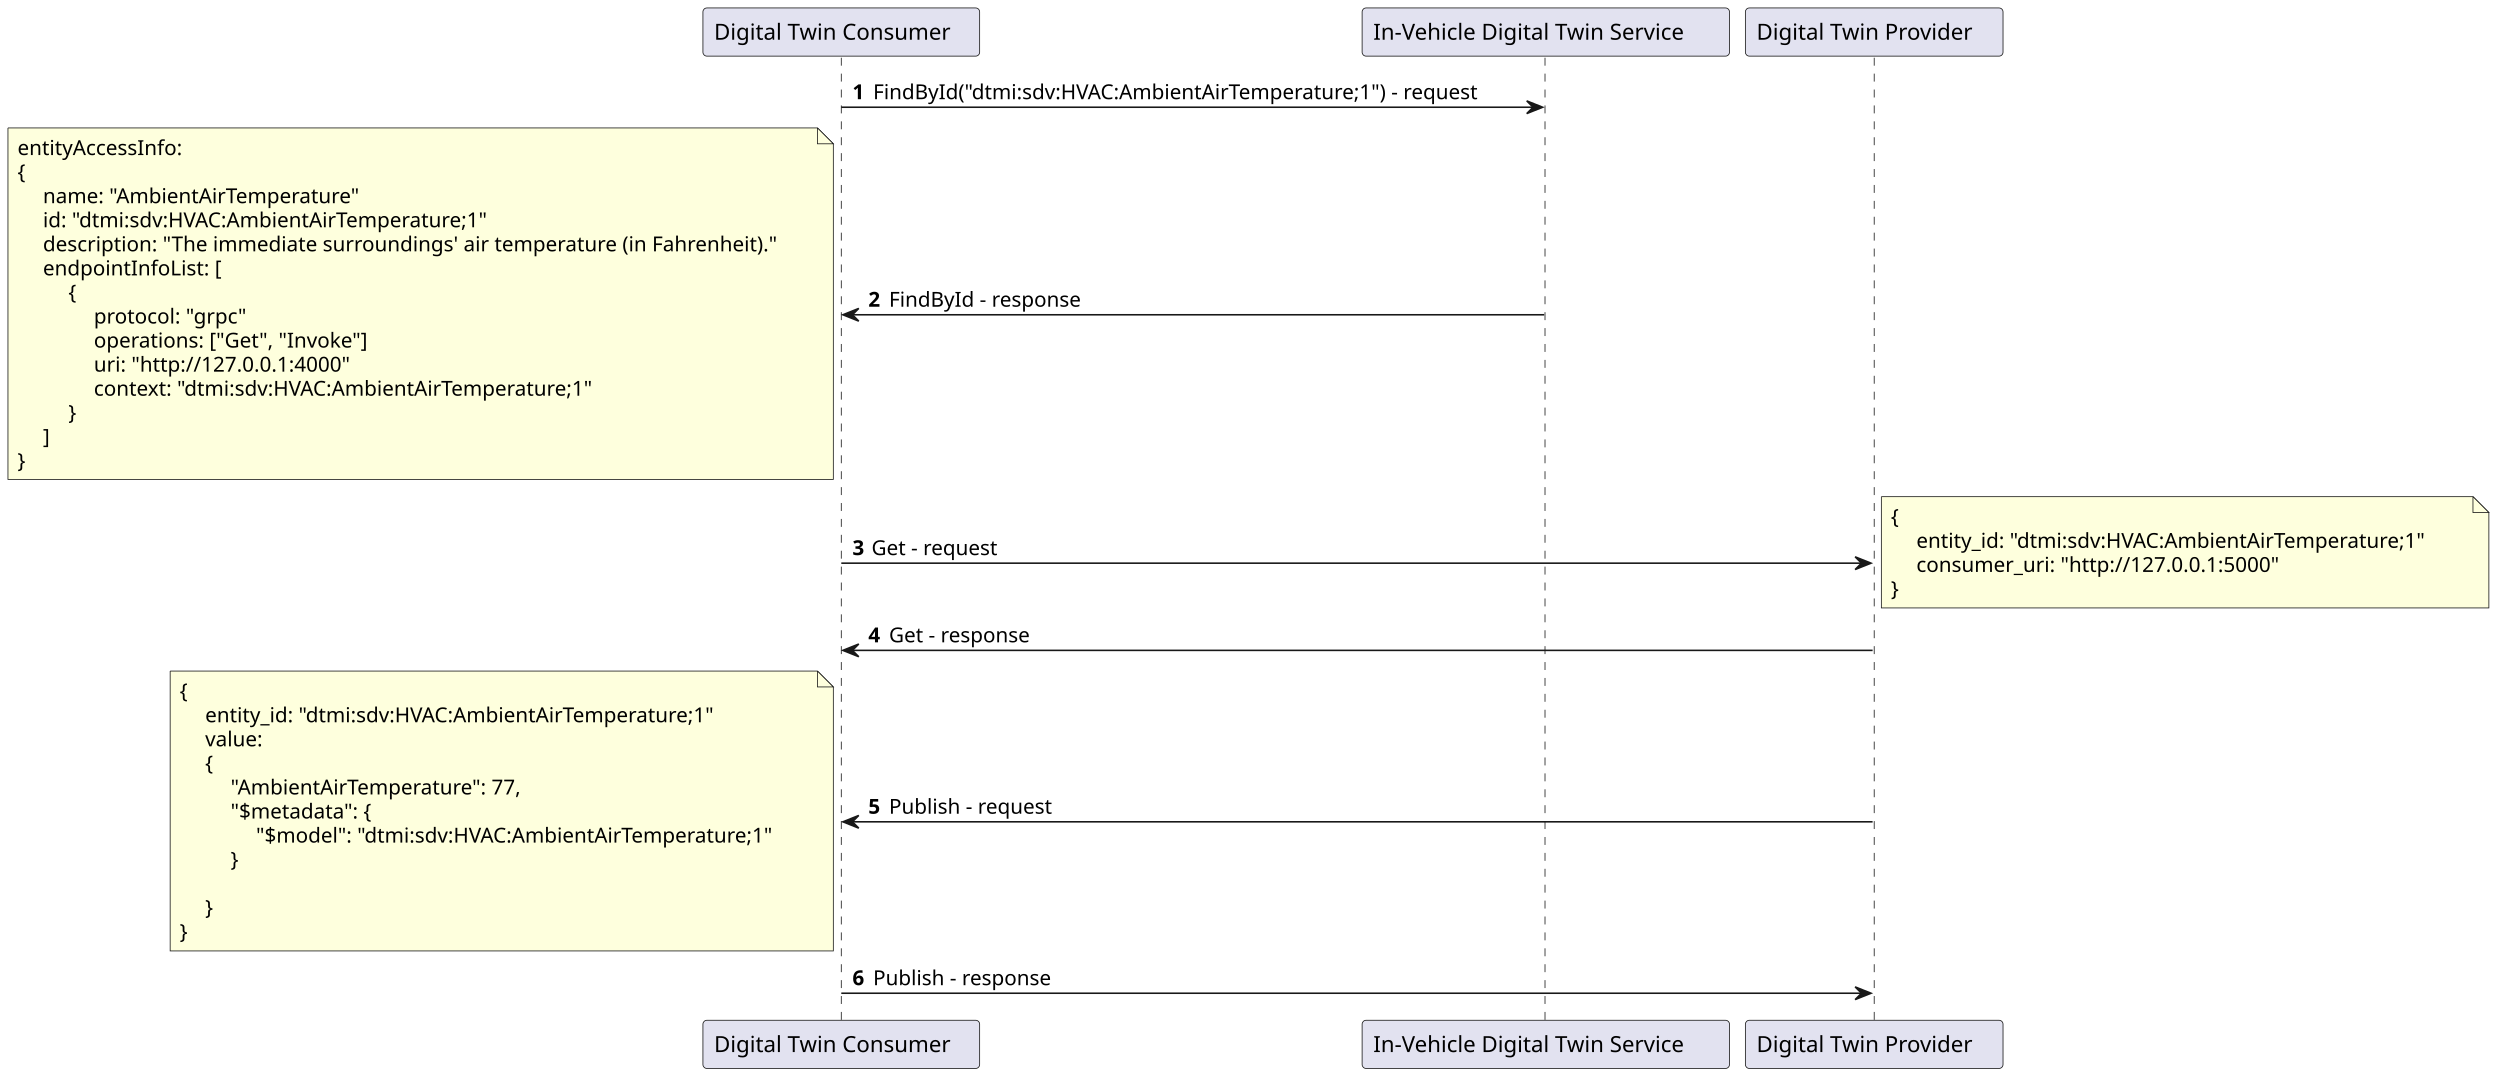
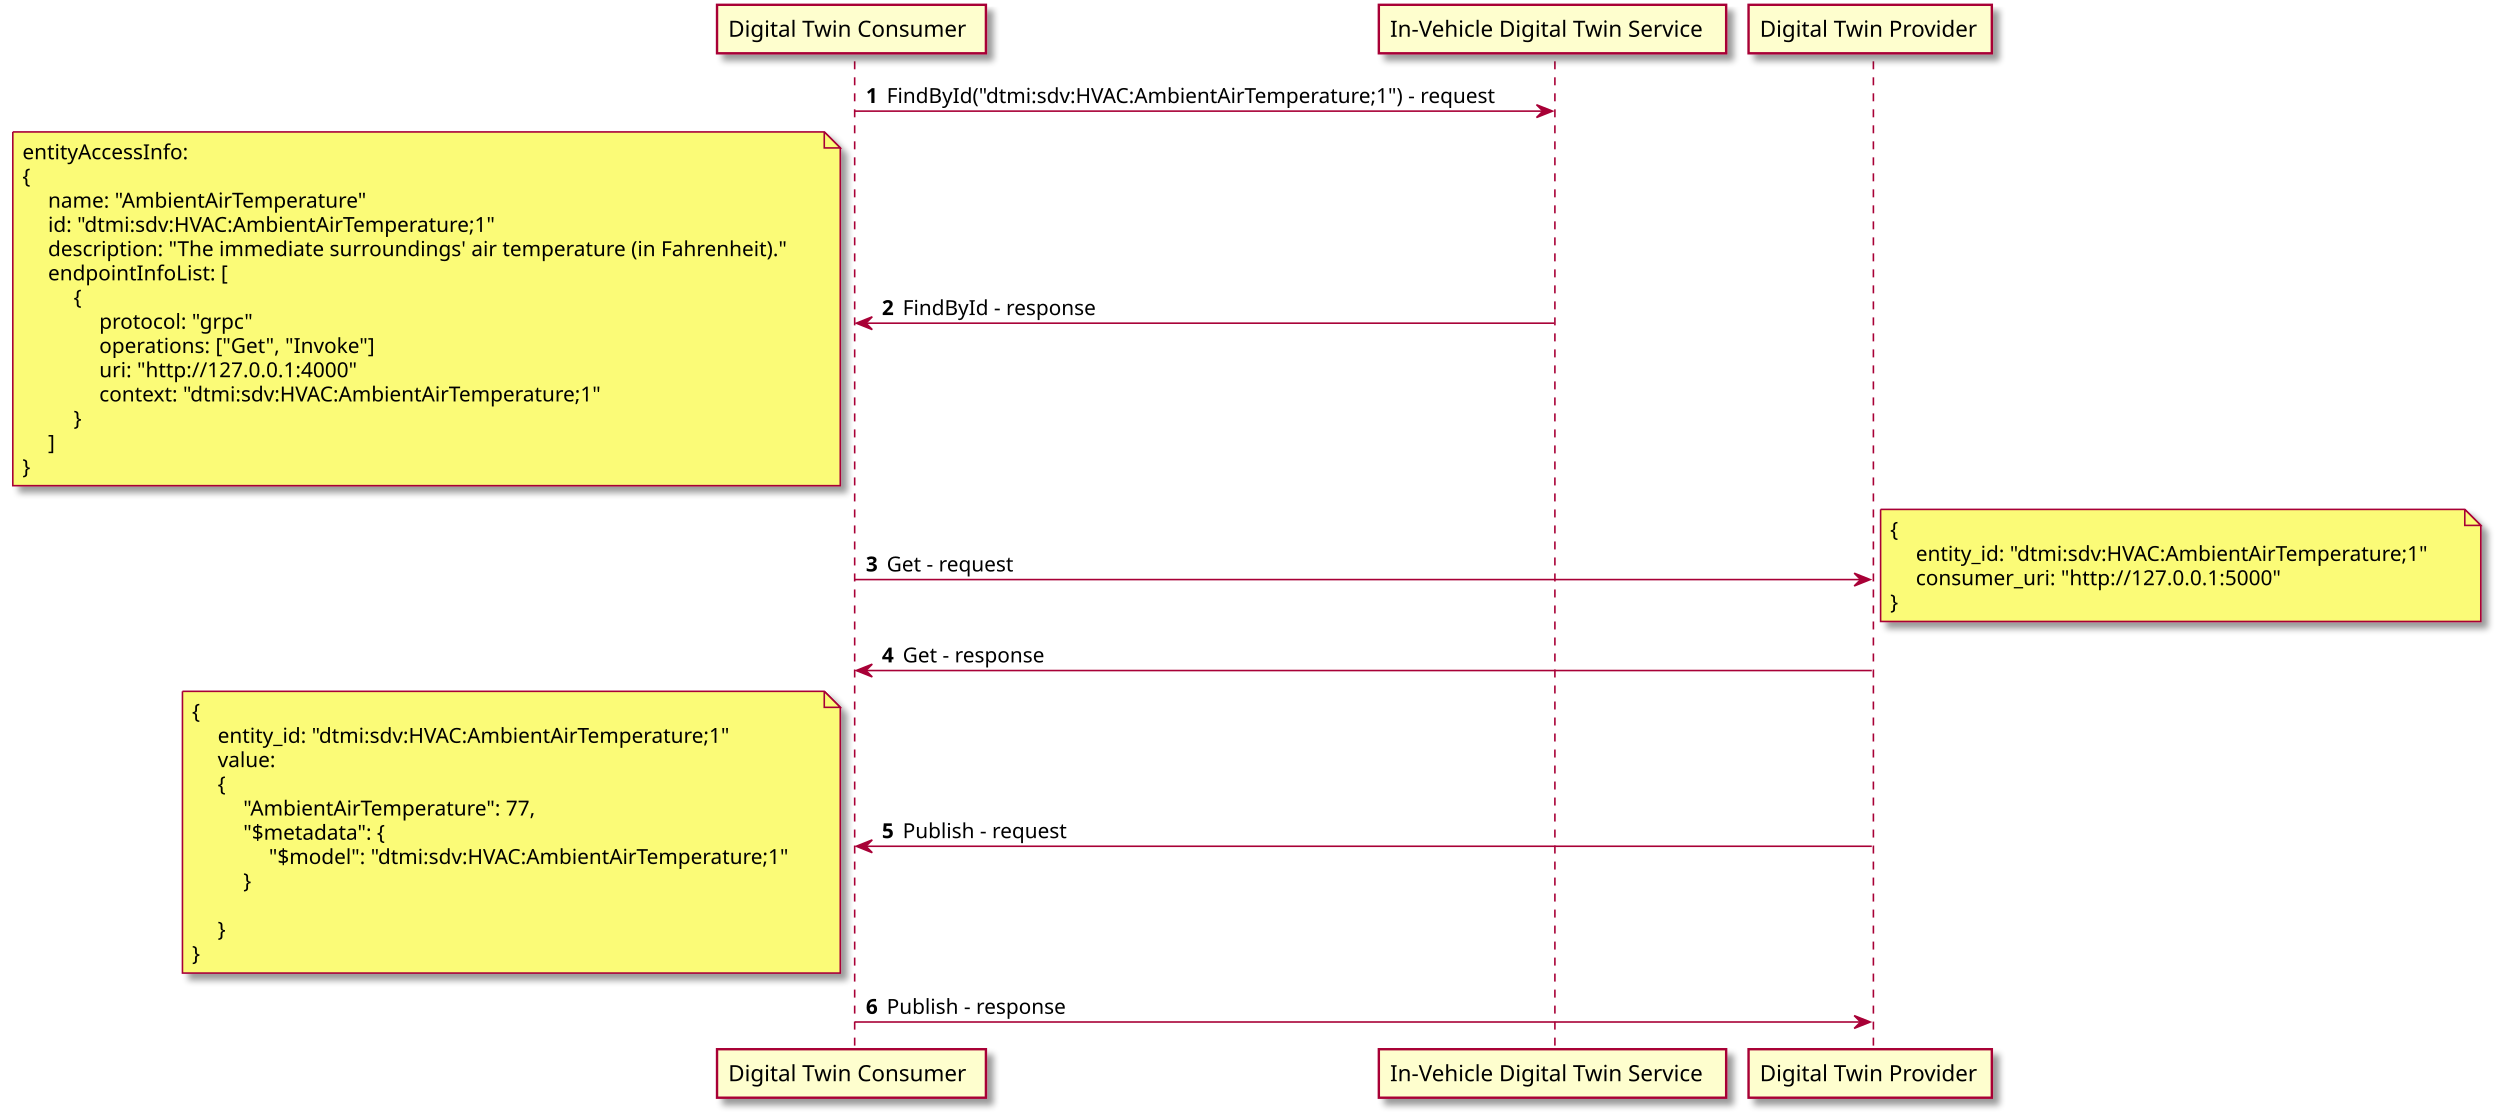
- <svg xmlns="http://www.w3.org/2000/svg" contentStyleType="text/css" height="677px" preserveAspectRatio="none" style="width:1572px;height:677px;background:#FFFFFF;" version="1.1" viewBox="0 0 1572 677" width="1572px" zoomAndPan="magnify">
-   <defs />
+ <svg xmlns="http://www.w3.org/2000/svg" contentScriptType="application/ecmascript" contentStyleType="text/css" height="696px" preserveAspectRatio="none" style="width:1562px;height:696px;background:#FEFEFE;" version="1.1" viewBox="0 0 1562 696" width="1562px" zoomAndPan="magnify">
+   <defs>
+     <filter height="300%" id="f1oitkyluk6aok" width="300%" x="-1" y="-1">
+       <feGaussianBlur result="blurOut" stdDeviation="2.0" />
+       <feColorMatrix in="blurOut" result="blurOut2" type="matrix" values="0 0 0 0 0 0 0 0 0 0 0 0 0 0 0 0 0 0 .4 0" />
+       <feOffset dx="4.0" dy="4.0" in="blurOut2" result="blurOut3" />
+       <feBlend in="SourceGraphic" in2="blurOut3" mode="normal" />
+     </filter>
+   </defs>
  <g>
-     <line style="stroke:#181818;stroke-width:0.5;stroke-dasharray:5.0,5.0;" x1="529" x2="529" y1="36.297" y2="642.547" />
-     <line style="stroke:#181818;stroke-width:0.5;stroke-dasharray:5.0,5.0;" x1="971.5" x2="971.5" y1="36.297" y2="642.547" />
-     <line style="stroke:#181818;stroke-width:0.5;stroke-dasharray:5.0,5.0;" x1="1178.5" x2="1178.5" y1="36.297" y2="642.547" />
-     <rect fill="#E2E2F0" height="30.297" rx="2.5" ry="2.5" style="stroke:#181818;stroke-width:0.5;" width="174" x="442" y="5" />
-     <text fill="#000000" font-family="sans-serif" font-size="14" lengthAdjust="spacing" textLength="160" x="449" y="24.995">Digital Twin Consumer</text>
-     <rect fill="#E2E2F0" height="30.297" rx="2.5" ry="2.5" style="stroke:#181818;stroke-width:0.5;" width="174" x="442" y="641.547" />
-     <text fill="#000000" font-family="sans-serif" font-size="14" lengthAdjust="spacing" textLength="160" x="449" y="661.542">Digital Twin Consumer</text>
-     <rect fill="#E2E2F0" height="30.297" rx="2.5" ry="2.5" style="stroke:#181818;stroke-width:0.5;" width="231" x="856.5" y="5" />
-     <text fill="#000000" font-family="sans-serif" font-size="14" lengthAdjust="spacing" textLength="217" x="863.5" y="24.995">In-Vehicle Digital Twin Service</text>
-     <rect fill="#E2E2F0" height="30.297" rx="2.5" ry="2.5" style="stroke:#181818;stroke-width:0.5;" width="231" x="856.5" y="641.547" />
-     <text fill="#000000" font-family="sans-serif" font-size="14" lengthAdjust="spacing" textLength="217" x="863.5" y="661.542">In-Vehicle Digital Twin Service</text>
-     <rect fill="#E2E2F0" height="30.297" rx="2.5" ry="2.5" style="stroke:#181818;stroke-width:0.5;" width="162" x="1097.5" y="5" />
-     <text fill="#000000" font-family="sans-serif" font-size="14" lengthAdjust="spacing" textLength="148" x="1104.5" y="24.995">Digital Twin Provider</text>
-     <rect fill="#E2E2F0" height="30.297" rx="2.5" ry="2.5" style="stroke:#181818;stroke-width:0.5;" width="162" x="1097.5" y="641.547" />
-     <text fill="#000000" font-family="sans-serif" font-size="14" lengthAdjust="spacing" textLength="148" x="1104.5" y="661.542">Digital Twin Provider</text>
-     <polygon fill="#181818" points="960,63.43,970,67.43,960,71.43,964,67.43" style="stroke:#181818;stroke-width:1.0;" />
-     <line style="stroke:#181818;stroke-width:1.0;" x1="529" x2="966" y1="67.43" y2="67.43" />
-     <text fill="#000000" font-family="sans-serif" font-size="13" font-weight="bold" lengthAdjust="spacing" textLength="9" x="536" y="62.364">1</text>
-     <text fill="#000000" font-family="sans-serif" font-size="13" lengthAdjust="spacing" textLength="406" x="549" y="62.364">FindById("dtmi:sdv:HVAC:AmbientAirTemperature;1") - request</text>
-     <polygon fill="#181818" points="540,193.926,530,197.926,540,201.926,536,197.926" style="stroke:#181818;stroke-width:1.0;" />
-     <line style="stroke:#181818;stroke-width:1.0;" x1="534" x2="971" y1="197.926" y2="197.926" />
-     <text fill="#000000" font-family="sans-serif" font-size="13" font-weight="bold" lengthAdjust="spacing" textLength="9" x="546" y="192.86">2</text>
-     <text fill="#000000" font-family="sans-serif" font-size="13" lengthAdjust="spacing" textLength="125" x="559" y="192.86">FindById - response</text>
-     <path d="M5,80.43 L5,301.43 L524,301.43 L524,90.43 L514,80.43 L5,80.43 " fill="#FEFFDD" style="stroke:#181818;stroke-width:0.5;" />
-     <path d="M514,80.43 L514,90.43 L524,90.43 L514,80.43 " fill="#FEFFDD" style="stroke:#181818;stroke-width:0.5;" />
-     <text fill="#000000" font-family="sans-serif" font-size="13" lengthAdjust="spacing" textLength="111" x="11" y="97.497">entityAccessInfo:</text>
-     <text fill="#000000" font-family="sans-serif" font-size="13" lengthAdjust="spacing" textLength="9" x="11" y="112.629">{</text>
-     <text fill="#000000" font-family="sans-serif" font-size="13" lengthAdjust="spacing" textLength="211" x="27" y="127.762">name: "AmbientAirTemperature"</text>
-     <text fill="#000000" font-family="sans-serif" font-size="13" lengthAdjust="spacing" textLength="301" x="27" y="142.895">id: "dtmi:sdv:HVAC:AmbientAirTemperature;1"</text>
-     <text fill="#000000" font-family="sans-serif" font-size="13" lengthAdjust="spacing" textLength="482" x="27" y="158.028">description: "The immediate surroundings' air temperature (in Fahrenheit)."</text>
-     <text fill="#000000" font-family="sans-serif" font-size="13" lengthAdjust="spacing" textLength="116" x="27" y="173.161">endpointInfoList: [</text>
-     <text fill="#000000" font-family="sans-serif" font-size="13" lengthAdjust="spacing" textLength="9" x="43" y="188.293">{</text>
-     <text fill="#000000" font-family="sans-serif" font-size="13" lengthAdjust="spacing" textLength="99" x="59" y="203.426">protocol: "grpc"</text>
-     <text fill="#000000" font-family="sans-serif" font-size="13" lengthAdjust="spacing" textLength="180" x="59" y="218.559">operations: ["Get", "Invoke"]</text>
-     <text fill="#000000" font-family="sans-serif" font-size="13" lengthAdjust="spacing" textLength="171" x="59" y="233.692">uri: "http://127.0.0.1:4000"</text>
-     <text fill="#000000" font-family="sans-serif" font-size="13" lengthAdjust="spacing" textLength="339" x="59" y="248.825">context: "dtmi:sdv:HVAC:AmbientAirTemperature;1"</text>
-     <text fill="#000000" font-family="sans-serif" font-size="13" lengthAdjust="spacing" textLength="9" x="43" y="263.957">}</text>
-     <text fill="#000000" font-family="sans-serif" font-size="13" lengthAdjust="spacing" textLength="5" x="27" y="279.09">]</text>
-     <text fill="#000000" font-family="sans-serif" font-size="13" lengthAdjust="spacing" textLength="9" x="11" y="294.223">}</text>
-     <polygon fill="#181818" points="1166.5,350.121,1176.5,354.121,1166.5,358.121,1170.5,354.121" style="stroke:#181818;stroke-width:1.0;" />
-     <line style="stroke:#181818;stroke-width:1.0;" x1="529" x2="1172.5" y1="354.121" y2="354.121" />
-     <text fill="#000000" font-family="sans-serif" font-size="13" font-weight="bold" lengthAdjust="spacing" textLength="8" x="536" y="349.055">3</text>
-     <text fill="#000000" font-family="sans-serif" font-size="13" lengthAdjust="spacing" textLength="85" x="548" y="349.055">Get - request</text>
-     <path d="M1183,312.289 L1183,382.289 L1565,382.289 L1565,322.289 L1555,312.289 L1183,312.289 " fill="#FEFFDD" style="stroke:#181818;stroke-width:0.5;" />
-     <path d="M1555,312.289 L1555,322.289 L1565,322.289 L1555,312.289 " fill="#FEFFDD" style="stroke:#181818;stroke-width:0.5;" />
-     <text fill="#000000" font-family="sans-serif" font-size="13" lengthAdjust="spacing" textLength="9" x="1189" y="329.356">{</text>
-     <text fill="#000000" font-family="sans-serif" font-size="13" lengthAdjust="spacing" textLength="345" x="1205" y="344.489">entity_id: "dtmi:sdv:HVAC:AmbientAirTemperature;1"</text>
-     <text fill="#000000" font-family="sans-serif" font-size="13" lengthAdjust="spacing" textLength="242" x="1205" y="359.622">consumer_uri: "http://127.0.0.1:5000"</text>
-     <text fill="#000000" font-family="sans-serif" font-size="13" lengthAdjust="spacing" textLength="9" x="1189" y="374.754">}</text>
-     <polygon fill="#181818" points="540,404.953,530,408.953,540,412.953,536,408.953" style="stroke:#181818;stroke-width:1.0;" />
-     <line style="stroke:#181818;stroke-width:1.0;" x1="534" x2="1177.5" y1="408.953" y2="408.953" />
-     <text fill="#000000" font-family="sans-serif" font-size="13" font-weight="bold" lengthAdjust="spacing" textLength="9" x="546" y="403.887">4</text>
-     <text fill="#000000" font-family="sans-serif" font-size="13" lengthAdjust="spacing" textLength="95" x="559" y="403.887">Get - response</text>
-     <polygon fill="#181818" points="540,512.75,530,516.75,540,520.75,536,516.75" style="stroke:#181818;stroke-width:1.0;" />
-     <line style="stroke:#181818;stroke-width:1.0;" x1="534" x2="1177.5" y1="516.75" y2="516.75" />
-     <text fill="#000000" font-family="sans-serif" font-size="13" font-weight="bold" lengthAdjust="spacing" textLength="9" x="546" y="511.684">5</text>
-     <text fill="#000000" font-family="sans-serif" font-size="13" lengthAdjust="spacing" textLength="107" x="559" y="511.684">Publish - request</text>
-     <path d="M107,421.953 L107,597.953 L524,597.953 L524,431.953 L514,421.953 L107,421.953 " fill="#FEFFDD" style="stroke:#181818;stroke-width:0.5;" />
-     <path d="M514,421.953 L514,431.953 L524,431.953 L514,421.953 " fill="#FEFFDD" style="stroke:#181818;stroke-width:0.5;" />
-     <text fill="#000000" font-family="sans-serif" font-size="13" lengthAdjust="spacing" textLength="9" x="113" y="439.02">{</text>
-     <text fill="#000000" font-family="sans-serif" font-size="13" lengthAdjust="spacing" textLength="345" x="129" y="454.153">entity_id: "dtmi:sdv:HVAC:AmbientAirTemperature;1"</text>
-     <text fill="#000000" font-family="sans-serif" font-size="13" lengthAdjust="spacing" textLength="40" x="129" y="469.286">value:</text>
-     <text fill="#000000" font-family="sans-serif" font-size="13" lengthAdjust="spacing" textLength="9" x="129" y="484.418">{</text>
-     <text fill="#000000" font-family="sans-serif" font-size="13" lengthAdjust="spacing" textLength="194" x="145" y="499.551">"AmbientAirTemperature": 77,</text>
-     <text fill="#000000" font-family="sans-serif" font-size="13" lengthAdjust="spacing" textLength="99" x="145" y="514.684">"$metadata": {</text>
-     <text fill="#000000" font-family="sans-serif" font-size="13" lengthAdjust="spacing" textLength="348" x="161" y="529.817">"$model": "dtmi:sdv:HVAC:AmbientAirTemperature;1"</text>
-     <text fill="#000000" font-family="sans-serif" font-size="13" lengthAdjust="spacing" textLength="9" x="145" y="544.95">}</text>
-     <text fill="#000000" font-family="sans-serif" font-size="13" lengthAdjust="spacing" textLength="4" x="113" y="560.082"> </text>
-     <text fill="#000000" font-family="sans-serif" font-size="13" lengthAdjust="spacing" textLength="9" x="129" y="575.215">}</text>
-     <text fill="#000000" font-family="sans-serif" font-size="13" lengthAdjust="spacing" textLength="9" x="113" y="590.348">}</text>
-     <polygon fill="#181818" points="1166.5,620.547,1176.5,624.547,1166.5,628.547,1170.5,624.547" style="stroke:#181818;stroke-width:1.0;" />
-     <line style="stroke:#181818;stroke-width:1.0;" x1="529" x2="1172.5" y1="624.547" y2="624.547" />
-     <text fill="#000000" font-family="sans-serif" font-size="13" font-weight="bold" lengthAdjust="spacing" textLength="9" x="536" y="619.481">6</text>
-     <text fill="#000000" font-family="sans-serif" font-size="13" lengthAdjust="spacing" textLength="117" x="549" y="619.481">Publish - response</text>
+     <line style="stroke: #A80036; stroke-width: 1.0; stroke-dasharray: 5.0,5.0;" x1="534" x2="534" y1="38.297" y2="656.547" />
+     <line style="stroke: #A80036; stroke-width: 1.0; stroke-dasharray: 5.0,5.0;" x1="971.5" x2="971.5" y1="38.297" y2="656.547" />
+     <line style="stroke: #A80036; stroke-width: 1.0; stroke-dasharray: 5.0,5.0;" x1="1170.5" x2="1170.5" y1="38.297" y2="656.547" />
+     <rect fill="#FEFECE" filter="url(#f1oitkyluk6aok)" height="30.297" style="stroke: #A80036; stroke-width: 1.5;" width="168" x="448" y="3" />
+     <text fill="#000000" font-family="sans-serif" font-size="14" lengthAdjust="spacingAndGlyphs" textLength="154" x="455" y="22.995">Digital Twin Consumer</text>
+     <rect fill="#FEFECE" filter="url(#f1oitkyluk6aok)" height="30.297" style="stroke: #A80036; stroke-width: 1.5;" width="168" x="448" y="655.547" />
+     <text fill="#000000" font-family="sans-serif" font-size="14" lengthAdjust="spacingAndGlyphs" textLength="154" x="455" y="675.542">Digital Twin Consumer</text>
+     <rect fill="#FEFECE" filter="url(#f1oitkyluk6aok)" height="30.297" style="stroke: #A80036; stroke-width: 1.5;" width="217" x="861.5" y="3" />
+     <text fill="#000000" font-family="sans-serif" font-size="14" lengthAdjust="spacingAndGlyphs" textLength="203" x="868.5" y="22.995">In-Vehicle Digital Twin Service</text>
+     <rect fill="#FEFECE" filter="url(#f1oitkyluk6aok)" height="30.297" style="stroke: #A80036; stroke-width: 1.5;" width="217" x="861.5" y="655.547" />
+     <text fill="#000000" font-family="sans-serif" font-size="14" lengthAdjust="spacingAndGlyphs" textLength="203" x="868.5" y="675.542">In-Vehicle Digital Twin Service</text>
+     <rect fill="#FEFECE" filter="url(#f1oitkyluk6aok)" height="30.297" style="stroke: #A80036; stroke-width: 1.5;" width="152" x="1092.5" y="3" />
+     <text fill="#000000" font-family="sans-serif" font-size="14" lengthAdjust="spacingAndGlyphs" textLength="138" x="1099.5" y="22.995">Digital Twin Provider</text>
+     <rect fill="#FEFECE" filter="url(#f1oitkyluk6aok)" height="30.297" style="stroke: #A80036; stroke-width: 1.5;" width="152" x="1092.5" y="655.547" />
+     <text fill="#000000" font-family="sans-serif" font-size="14" lengthAdjust="spacingAndGlyphs" textLength="138" x="1099.5" y="675.542">Digital Twin Provider</text>
+     <polygon fill="#A80036" points="960,65.43,970,69.43,960,73.43,964,69.43" style="stroke: #A80036; stroke-width: 1.0;" />
+     <line style="stroke: #A80036; stroke-width: 1.0;" x1="534" x2="966" y1="69.43" y2="69.43" />
+     <text fill="#000000" font-family="sans-serif" font-size="13" font-weight="bold" lengthAdjust="spacingAndGlyphs" textLength="9" x="541" y="64.364">1</text>
+     <text fill="#000000" font-family="sans-serif" font-size="13" lengthAdjust="spacingAndGlyphs" textLength="401" x="554" y="64.364">FindById("dtmi:sdv:HVAC:AmbientAirTemperature;1") - request</text>
+     <polygon fill="#A80036" points="545,197.926,535,201.926,545,205.926,541,201.926" style="stroke: #A80036; stroke-width: 1.0;" />
+     <line style="stroke: #A80036; stroke-width: 1.0;" x1="539" x2="971" y1="201.926" y2="201.926" />
+     <text fill="#000000" font-family="sans-serif" font-size="13" font-weight="bold" lengthAdjust="spacingAndGlyphs" textLength="9" x="551" y="196.86">2</text>
+     <text fill="#000000" font-family="sans-serif" font-size="13" lengthAdjust="spacingAndGlyphs" textLength="125" x="564" y="196.86">FindById - response</text>
+     <path d="M8,82.43 L8,303.43 L525,303.43 L525,92.43 L515,82.43 L8,82.43 " fill="#FBFB77" filter="url(#f1oitkyluk6aok)" style="stroke: #A80036; stroke-width: 1.0;" />
+     <path d="M515,82.43 L515,92.43 L525,92.43 L515,82.43 " fill="#FBFB77" style="stroke: #A80036; stroke-width: 1.0;" />
+     <text fill="#000000" font-family="sans-serif" font-size="13" lengthAdjust="spacingAndGlyphs" textLength="108" x="14" y="99.497">entityAccessInfo:</text>
+     <text fill="#000000" font-family="sans-serif" font-size="13" lengthAdjust="spacingAndGlyphs" textLength="8" x="14" y="114.629">{</text>
+     <text fill="#000000" font-family="sans-serif" font-size="13" lengthAdjust="spacingAndGlyphs" textLength="209" x="30" y="129.762">name: "AmbientAirTemperature"</text>
+     <text fill="#000000" font-family="sans-serif" font-size="13" lengthAdjust="spacingAndGlyphs" textLength="295" x="30" y="144.895">id: "dtmi:sdv:HVAC:AmbientAirTemperature;1"</text>
+     <text fill="#000000" font-family="sans-serif" font-size="13" lengthAdjust="spacingAndGlyphs" textLength="480" x="30" y="160.028">description: "The immediate surroundings' air temperature (in Fahrenheit)."</text>
+     <text fill="#000000" font-family="sans-serif" font-size="13" lengthAdjust="spacingAndGlyphs" textLength="114" x="30" y="175.161">endpointInfoList: [</text>
+     <text fill="#000000" font-family="sans-serif" font-size="13" lengthAdjust="spacingAndGlyphs" textLength="8" x="46" y="190.293">{</text>
+     <text fill="#000000" font-family="sans-serif" font-size="13" lengthAdjust="spacingAndGlyphs" textLength="98" x="62" y="205.426">protocol: "grpc"</text>
+     <text fill="#000000" font-family="sans-serif" font-size="13" lengthAdjust="spacingAndGlyphs" textLength="178" x="62" y="220.559">operations: ["Get", "Invoke"]</text>
+     <text fill="#000000" font-family="sans-serif" font-size="13" lengthAdjust="spacingAndGlyphs" textLength="168" x="62" y="235.692">uri: "http://127.0.0.1:4000"</text>
+     <text fill="#000000" font-family="sans-serif" font-size="13" lengthAdjust="spacingAndGlyphs" textLength="332" x="62" y="250.825">context: "dtmi:sdv:HVAC:AmbientAirTemperature;1"</text>
+     <text fill="#000000" font-family="sans-serif" font-size="13" lengthAdjust="spacingAndGlyphs" textLength="8" x="46" y="265.957">}</text>
+     <text fill="#000000" font-family="sans-serif" font-size="13" lengthAdjust="spacingAndGlyphs" textLength="5" x="30" y="281.09">]</text>
+     <text fill="#000000" font-family="sans-serif" font-size="13" lengthAdjust="spacingAndGlyphs" textLength="8" x="14" y="296.223">}</text>
+     <polygon fill="#A80036" points="1158.5,358.121,1168.5,362.121,1158.5,366.121,1162.5,362.121" style="stroke: #A80036; stroke-width: 1.0;" />
+     <line style="stroke: #A80036; stroke-width: 1.0;" x1="534" x2="1164.5" y1="362.121" y2="362.121" />
+     <text fill="#000000" font-family="sans-serif" font-size="13" font-weight="bold" lengthAdjust="spacingAndGlyphs" textLength="9" x="541" y="357.055">3</text>
+     <text fill="#000000" font-family="sans-serif" font-size="13" lengthAdjust="spacingAndGlyphs" textLength="85" x="554" y="357.055">Get - request</text>
+     <path d="M1175,318.289 L1175,388.289 L1550,388.289 L1550,328.289 L1540,318.289 L1175,318.289 " fill="#FBFB77" filter="url(#f1oitkyluk6aok)" style="stroke: #A80036; stroke-width: 1.0;" />
+     <path d="M1540,318.289 L1540,328.289 L1550,328.289 L1540,318.289 " fill="#FBFB77" style="stroke: #A80036; stroke-width: 1.0;" />
+     <text fill="#000000" font-family="sans-serif" font-size="13" lengthAdjust="spacingAndGlyphs" textLength="8" x="1181" y="335.356">{</text>
+     <text fill="#000000" font-family="sans-serif" font-size="13" lengthAdjust="spacingAndGlyphs" textLength="338" x="1197" y="350.489">entity_id: "dtmi:sdv:HVAC:AmbientAirTemperature;1"</text>
+     <text fill="#000000" font-family="sans-serif" font-size="13" lengthAdjust="spacingAndGlyphs" textLength="239" x="1197" y="365.622">consumer_uri: "http://127.0.0.1:5000"</text>
+     <text fill="#000000" font-family="sans-serif" font-size="13" lengthAdjust="spacingAndGlyphs" textLength="8" x="1181" y="380.754">}</text>
+     <polygon fill="#A80036" points="545,414.953,535,418.953,545,422.953,541,418.953" style="stroke: #A80036; stroke-width: 1.0;" />
+     <line style="stroke: #A80036; stroke-width: 1.0;" x1="539" x2="1169.5" y1="418.953" y2="418.953" />
+     <text fill="#000000" font-family="sans-serif" font-size="13" font-weight="bold" lengthAdjust="spacingAndGlyphs" textLength="9" x="551" y="413.887">4</text>
+     <text fill="#000000" font-family="sans-serif" font-size="13" lengthAdjust="spacingAndGlyphs" textLength="95" x="564" y="413.887">Get - response</text>
+     <polygon fill="#A80036" points="545,524.75,535,528.75,545,532.75,541,528.75" style="stroke: #A80036; stroke-width: 1.0;" />
+     <line style="stroke: #A80036; stroke-width: 1.0;" x1="539" x2="1169.5" y1="528.75" y2="528.75" />
+     <text fill="#000000" font-family="sans-serif" font-size="13" font-weight="bold" lengthAdjust="spacingAndGlyphs" textLength="9" x="551" y="523.684">5</text>
+     <text fill="#000000" font-family="sans-serif" font-size="13" lengthAdjust="spacingAndGlyphs" textLength="107" x="564" y="523.684">Publish - request</text>
+     <path d="M114,431.953 L114,607.953 L525,607.953 L525,441.953 L515,431.953 L114,431.953 " fill="#FBFB77" filter="url(#f1oitkyluk6aok)" style="stroke: #A80036; stroke-width: 1.0;" />
+     <path d="M515,431.953 L515,441.953 L525,441.953 L515,431.953 " fill="#FBFB77" style="stroke: #A80036; stroke-width: 1.0;" />
+     <text fill="#000000" font-family="sans-serif" font-size="13" lengthAdjust="spacingAndGlyphs" textLength="8" x="120" y="449.02">{</text>
+     <text fill="#000000" font-family="sans-serif" font-size="13" lengthAdjust="spacingAndGlyphs" textLength="338" x="136" y="464.153">entity_id: "dtmi:sdv:HVAC:AmbientAirTemperature;1"</text>
+     <text fill="#000000" font-family="sans-serif" font-size="13" lengthAdjust="spacingAndGlyphs" textLength="38" x="136" y="479.286">value:</text>
+     <text fill="#000000" font-family="sans-serif" font-size="13" lengthAdjust="spacingAndGlyphs" textLength="8" x="136" y="494.418">{</text>
+     <text fill="#000000" font-family="sans-serif" font-size="13" lengthAdjust="spacingAndGlyphs" textLength="192" x="152" y="509.551">"AmbientAirTemperature": 77,</text>
+     <text fill="#000000" font-family="sans-serif" font-size="13" lengthAdjust="spacingAndGlyphs" textLength="97" x="152" y="524.684">"$metadata": {</text>
+     <text fill="#000000" font-family="sans-serif" font-size="13" lengthAdjust="spacingAndGlyphs" textLength="342" x="168" y="539.817">"$model": "dtmi:sdv:HVAC:AmbientAirTemperature;1"</text>
+     <text fill="#000000" font-family="sans-serif" font-size="13" lengthAdjust="spacingAndGlyphs" textLength="8" x="152" y="554.95">}</text>
+     <text fill="#000000" font-family="sans-serif" font-size="13" lengthAdjust="spacingAndGlyphs" textLength="0" x="124" y="570.082" />
+     <text fill="#000000" font-family="sans-serif" font-size="13" lengthAdjust="spacingAndGlyphs" textLength="8" x="136" y="585.215">}</text>
+     <text fill="#000000" font-family="sans-serif" font-size="13" lengthAdjust="spacingAndGlyphs" textLength="8" x="120" y="600.348">}</text>
+     <polygon fill="#A80036" points="1158.5,634.547,1168.5,638.547,1158.5,642.547,1162.5,638.547" style="stroke: #A80036; stroke-width: 1.0;" />
+     <line style="stroke: #A80036; stroke-width: 1.0;" x1="534" x2="1164.5" y1="638.547" y2="638.547" />
+     <text fill="#000000" font-family="sans-serif" font-size="13" font-weight="bold" lengthAdjust="spacingAndGlyphs" textLength="9" x="541" y="633.481">6</text>
+     <text fill="#000000" font-family="sans-serif" font-size="13" lengthAdjust="spacingAndGlyphs" textLength="117" x="554" y="633.481">Publish - response</text>
  </g>
</svg>
